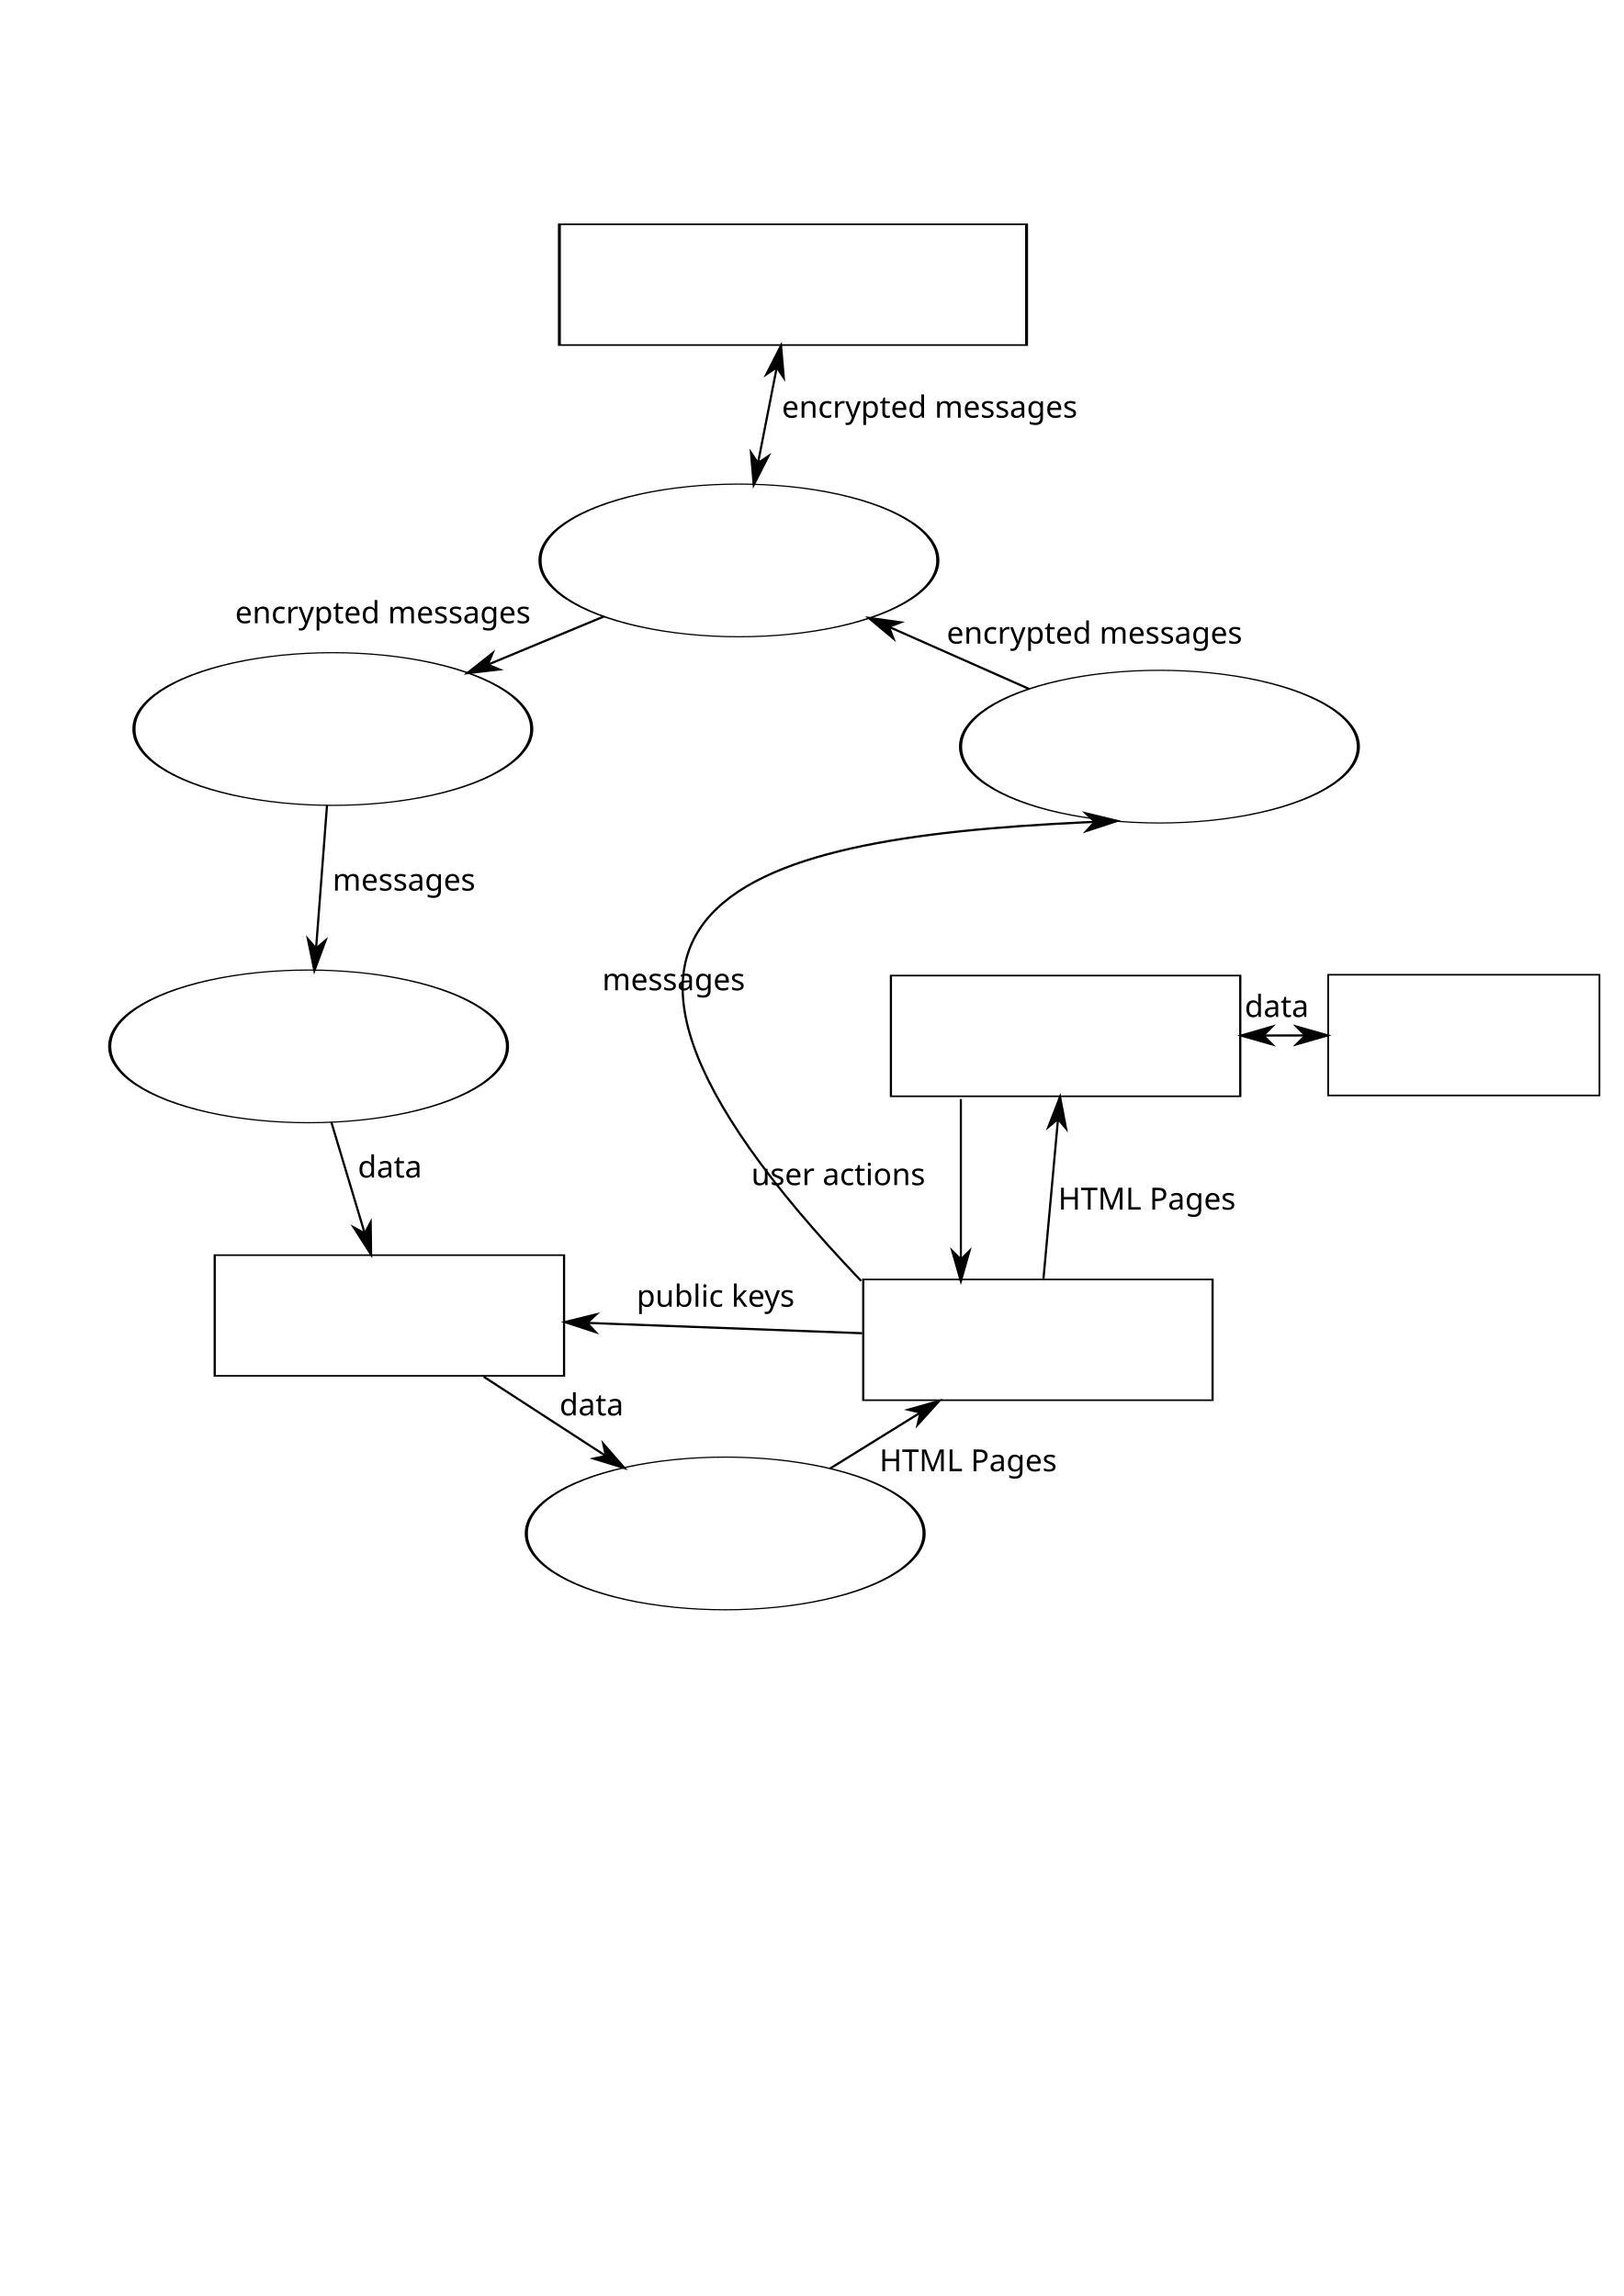
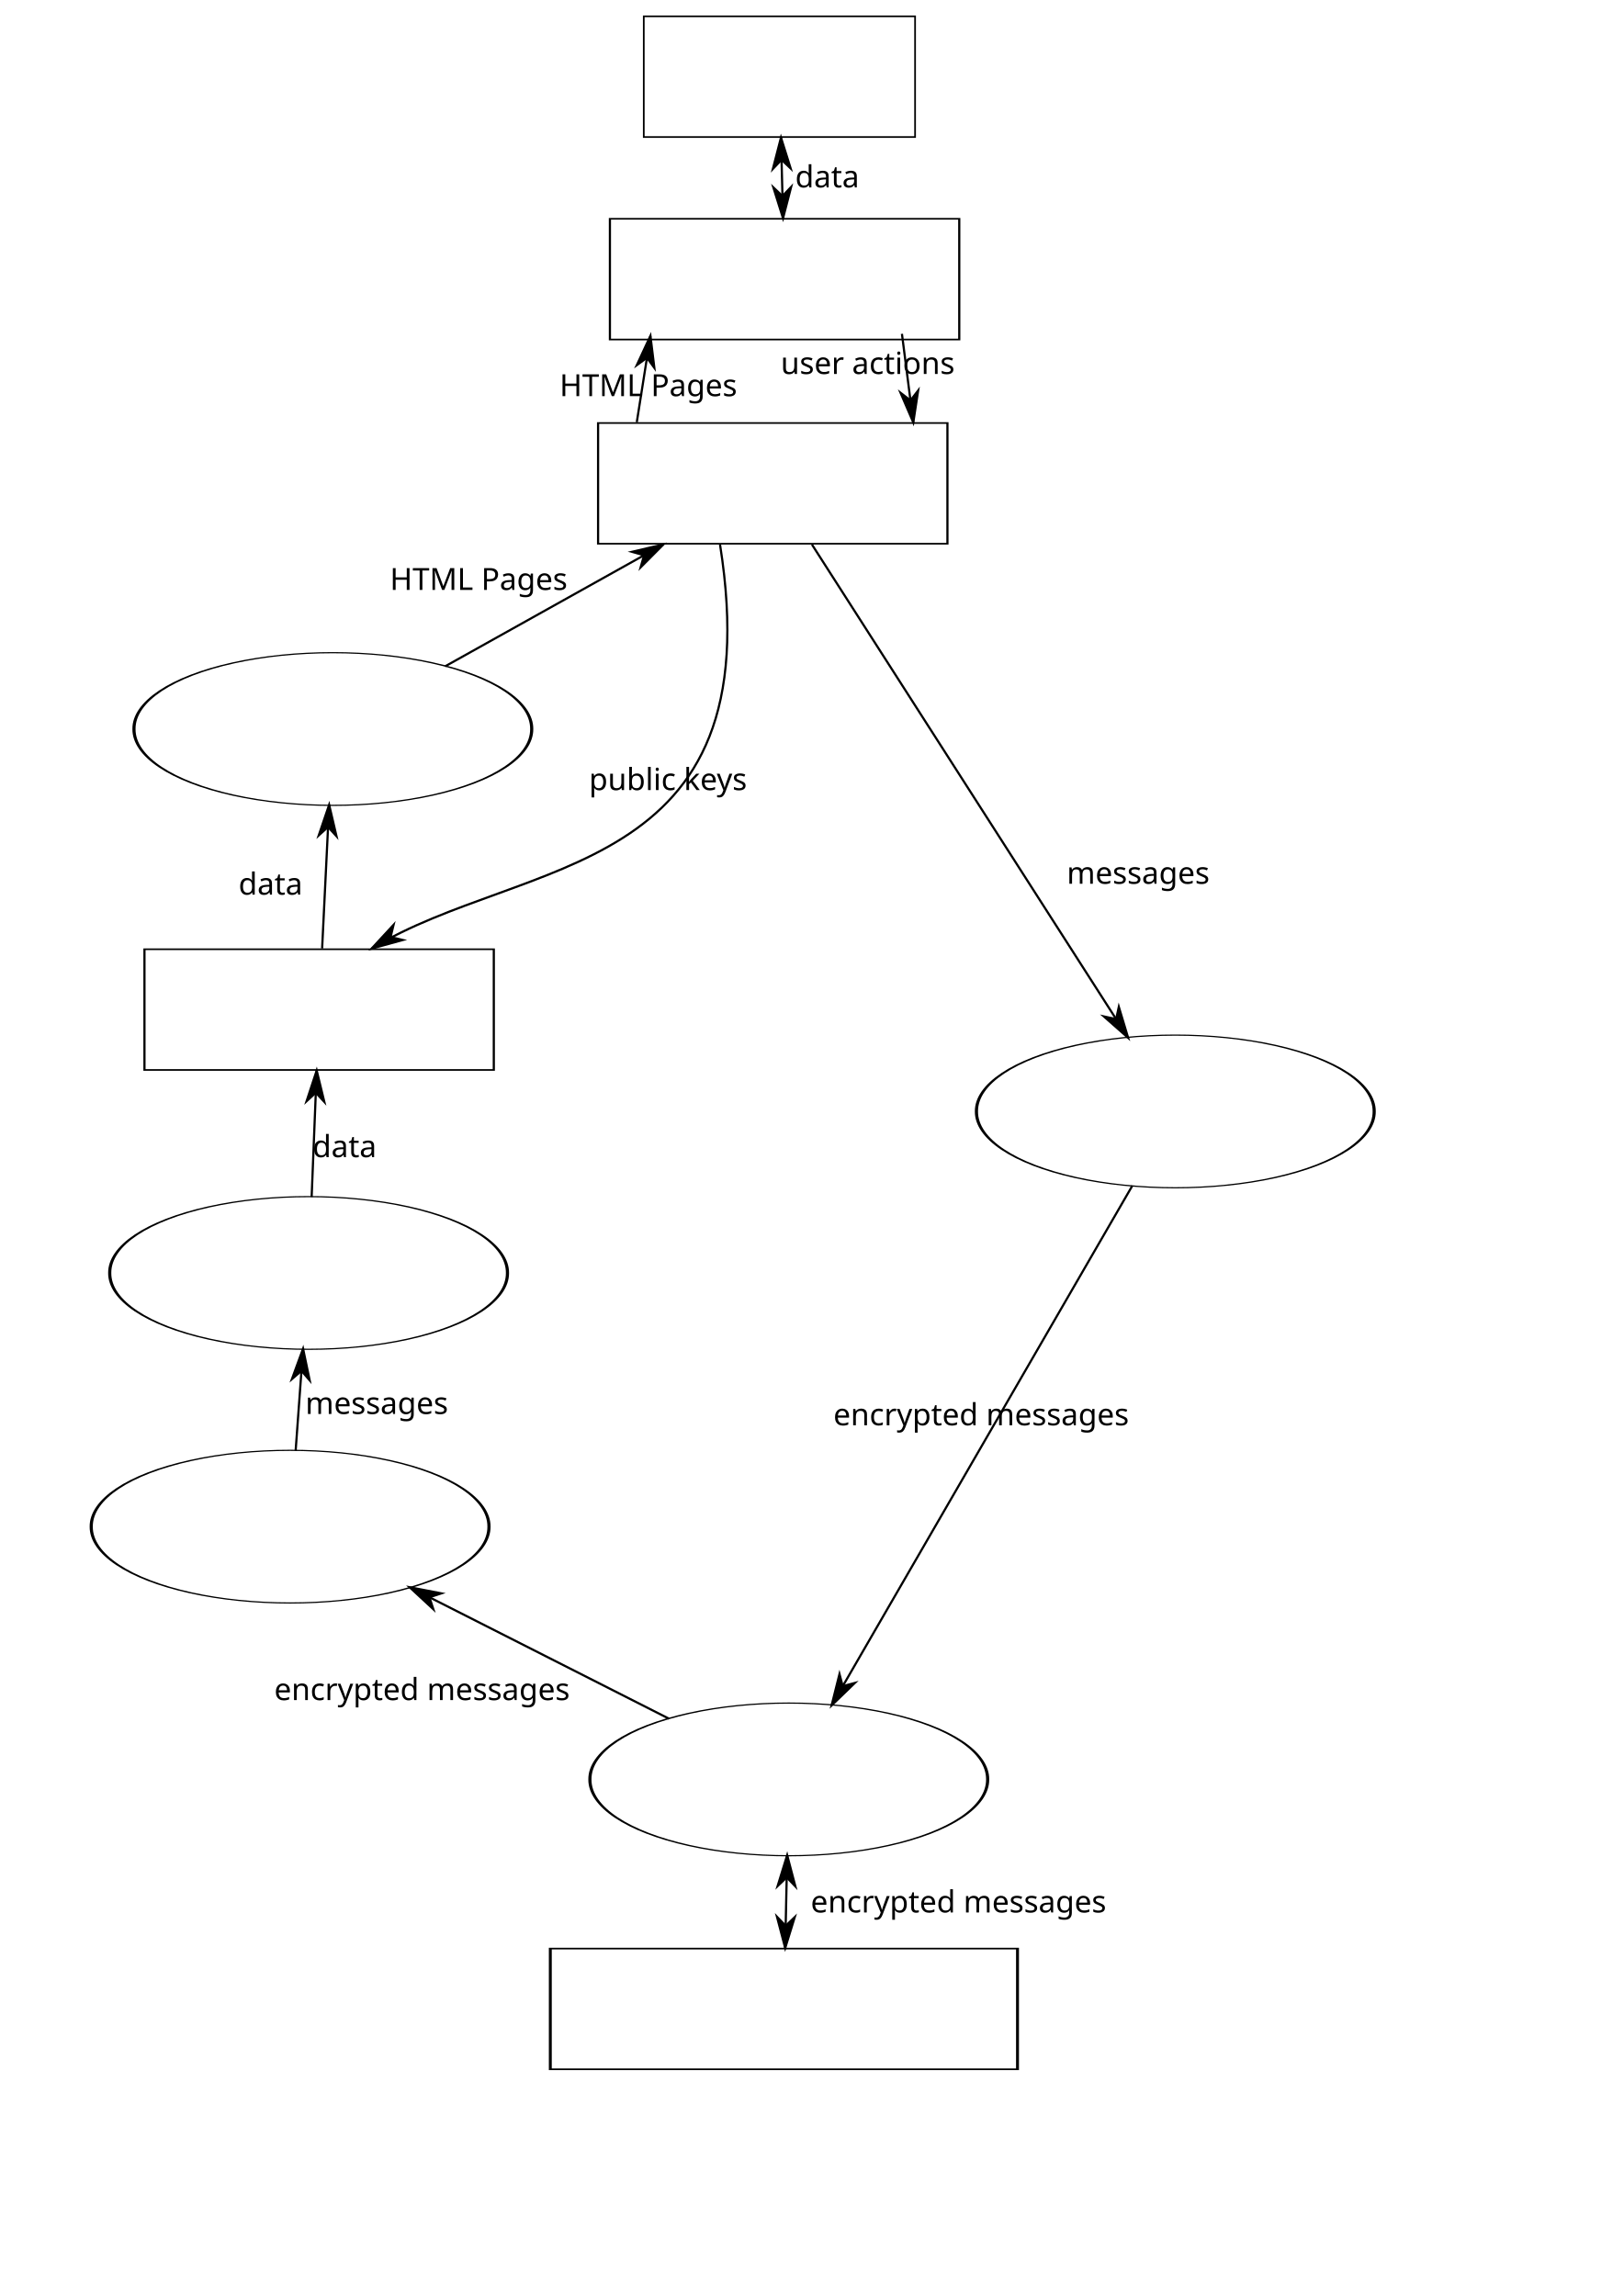
<svg xmlns="http://www.w3.org/2000/svg" width="744.094" height="1052.362" id="svg2" version="1.1">
  <defs id="defs4">
    <marker orient="auto" refY="0.0" refX="0.0" id="Arrow1Lstart" style="overflow:visible">
      <path id="path4067" d="M 0.0,0.0 L 5.0,-5.0 L -12.5,0.0 L 5.0,5.0 L 0.0,0.0 z " style="fill-rule:evenodd;stroke:#000000;stroke-width:1.0pt" transform="scale(0.8) translate(12.5,0)" />
    </marker>
    <marker orient="auto" refY="0.0" refX="0.0" id="Arrow1Lend" style="overflow:visible;">
      <path id="path4070" d="M 0.0,0.0 L 5.0,-5.0 L -12.5,0.0 L 5.0,5.0 L 0.0,0.0 z " style="fill-rule:evenodd;stroke:#000000;stroke-width:1.0pt;" transform="scale(0.8) rotate(180) translate(12.5,0)" />
    </marker>
  </defs>
  <g id="layer1">
-     <path style="fill:none;fill-rule:evenodd;stroke:#000000;stroke-width:1px;stroke-linecap:butt;stroke-linejoin:miter;stroke-opacity:1" id="path2985" d="m 236.376,311.415 a 63.135,64.145 0 1 1 -126.269,0 63.135,64.145 0 1 1 126.269,0 z" transform="matrix(1.443559,0,0,0.5432782,88.54198,87.68005)" />
+     <path style="fill:none;stroke:#000000;stroke-width:1px;stroke-linecap:butt;stroke-linejoin:miter;stroke-opacity:1" id="path2985" d="m 236.376,311.415 a 63.135,64.145 0 1 1 -126.269,0 63.135,64.145 0 1 1 126.269,0 z" transform="matrix(1.443559,0,0,0.5432782,111.3893,646.4)" />
    <path style="fill:none;stroke:#000000;stroke-width:1px;stroke-linecap:butt;stroke-linejoin:miter;stroke-opacity:1" id="path2985-7" d="m 236.376,311.415 a 63.135,64.145 0 1 1 -126.269,0 63.135,64.145 0 1 1 126.269,0 z" transform="matrix(1.443559,0,0,0.5432782,-97.55079,164.9586)" />
-     <path style="fill:none;stroke:#000000;stroke-width:1px;stroke-linecap:butt;stroke-linejoin:miter;stroke-opacity:1" id="path2985-8" d="m 236.376,311.415 a 63.135,64.145 0 1 1 -126.269,0 63.135,64.145 0 1 1 126.269,0 z" transform="matrix(1.443559,0,0,0.5432782,281.2564,173.0398)" />
-     <path style="fill:none;stroke:#000000;stroke-width:1px;stroke-linecap:butt;stroke-linejoin:miter;stroke-opacity:1" id="path2985-9" d="m 236.376,311.415 a 63.135,64.145 0 1 1 -126.269,0 63.135,64.145 0 1 1 126.269,0 z" transform="matrix(1.443559,0,0,0.5432782,-108.6625,310.4205)" />
-     <path style="fill:none;stroke:#000000;stroke-width:1px;stroke-linecap:butt;stroke-linejoin:miter;stroke-opacity:1" id="path2985-4" d="m 236.376,311.415 a 63.135,64.145 0 1 1 -126.269,0 63.135,64.145 0 1 1 126.269,0 z" transform="matrix(1.443559,0,0,0.5432782,82.25637,533.6643)" />
-     <flowRoot xml:space="preserve" id="flowRoot3057" style="font-size:40px;font-style:normal;font-weight:normal;line-height:125%;letter-spacing:0px;word-spacing:0px;fill:#000000;fill-opacity:1;stroke:none;font-family:Sans" transform="translate(-11.42364,12.98141)">
+     <path style="fill:none;stroke:#000000;stroke-width:1px;stroke-linecap:butt;stroke-linejoin:miter;stroke-opacity:1" id="path2985-8" d="m 236.376,311.415 a 63.135,64.145 0 1 1 -126.269,0 63.135,64.145 0 1 1 126.269,0 z" transform="matrix(1.443559,0,0,0.5432782,288.526,340.2404)" />
+     <path style="fill:none;stroke:#000000;stroke-width:1px;stroke-linecap:butt;stroke-linejoin:miter;stroke-opacity:1" id="path2985-9" d="m 236.376,311.415 a 63.135,64.145 0 1 1 -126.269,0 63.135,64.145 0 1 1 126.269,0 z" transform="matrix(1.443559,0,0,0.5432782,-108.6625,414.2718)" />
+     <path style="fill:none;stroke:#000000;stroke-width:1px;stroke-linecap:butt;stroke-linejoin:miter;stroke-opacity:1" id="path2985-4" d="m 236.376,311.415 a 63.135,64.145 0 1 1 -126.269,0 63.135,64.145 0 1 1 126.269,0 z" transform="matrix(1.443559,0,0,0.5432782,-117.1381,530.5487)" />
+     <flowRoot xml:space="preserve" id="flowRoot3057" style="font-size:40px;font-style:normal;font-weight:normal;line-height:125%;letter-spacing:0px;word-spacing:0px;fill:#000000;fill-opacity:1;stroke:none;font-family:Sans" transform="translate(14.53918,569.6243)">
      <flowRegion id="flowRegion3059">
        <rect id="rect3061" width="161.267" height="35.968" x="271.731" y="229.088" />
      </flowRegion>
      <flowPara style="font-size:24px" id="flowPara3065">Route via Tor</flowPara>
    </flowRoot>
-     <flowRoot xml:space="preserve" id="flowRoot3057-7" style="font-size:40px;font-style:normal;font-weight:normal;line-height:125%;letter-spacing:0px;word-spacing:0px;fill:#000000;fill-opacity:1;stroke:none;font-family:Sans;text-anchor:middle;text-align:center" transform="translate(-199.1213,89.12354)">
+     <flowRoot xml:space="preserve" id="flowRoot3057-7" style="font-size:40px;font-style:normal;font-weight:normal;text-align:center;line-height:125%;letter-spacing:0px;word-spacing:0px;text-anchor:middle;fill:#000000;fill-opacity:1;stroke:none;font-family:Sans" transform="translate(-219.8915,451.5645)">
      <flowRegion id="flowRegion3059-6">
-         <rect id="rect3061-4" width="161.267" height="35.968" x="271.731" y="229.088" style="text-anchor:middle;text-align:center" />
+         <rect id="rect3061-4" width="161.267" height="35.968" x="271.731" y="229.088" style="text-align:center;text-anchor:middle" />
      </flowRegion>
-       <flowPara style="font-size:24px;text-anchor:middle;text-align:center" id="flowPara3065-4">Decrypt</flowPara>
+       <flowPara style="font-size:24px;text-align:center;text-anchor:middle" id="flowPara3065-4">Decrypt</flowPara>
    </flowRoot>
-     <flowRoot xml:space="preserve" id="flowRoot3057-1" style="font-size:40px;font-style:normal;font-weight:normal;line-height:125%;letter-spacing:0px;word-spacing:0px;fill:#000000;fill-opacity:1;stroke:none;font-family:Sans" transform="translate(-165.3696,235.5539)">
+     <flowRoot xml:space="preserve" id="flowRoot3057-1" style="font-size:40px;font-style:normal;font-weight:normal;line-height:125%;letter-spacing:0px;word-spacing:0px;fill:#000000;fill-opacity:1;stroke:none;font-family:Sans" transform="translate(-165.3696,339.4051)">
      <flowRegion id="flowRegion3059-5">
        <rect id="rect3061-0" width="161.267" height="35.968" x="271.731" y="229.088" />
      </flowRegion>
      <flowPara style="font-size:24px" id="flowPara3065-9">Parse</flowPara>
    </flowRoot>
-     <flowRoot xml:space="preserve" id="flowRoot3057-2" style="font-size:40px;font-style:normal;font-weight:normal;line-height:125%;letter-spacing:0px;word-spacing:0px;fill:#000000;fill-opacity:1;stroke:none;font-family:Sans" transform="translate(-4.400091,458.526)">
+     <flowRoot xml:space="preserve" id="flowRoot3057-2" style="font-size:40px;font-style:normal;font-weight:normal;line-height:125%;letter-spacing:0px;word-spacing:0px;fill:#000000;fill-opacity:1;stroke:none;font-family:Sans" transform="translate(-189.2554,90.89247)">
      <flowRegion id="flowRegion3059-9">
        <rect id="rect3061-42" width="139.977" height="33.372" x="271.731" y="229.088" />
      </flowRegion>
      <flowPara style="font-size:24px" id="flowPara3065-8">GUI Render</flowPara>
    </flowRoot>
-     <flowRoot xml:space="preserve" id="flowRoot3057-8" style="font-size:40px;font-style:normal;font-weight:normal;text-align:center;line-height:125%;letter-spacing:0px;word-spacing:0px;text-anchor:middle;fill:#000000;fill-opacity:1;stroke:none;font-family:Sans" transform="translate(78.27935,353.4334)">
+     <flowRoot xml:space="preserve" id="flowRoot3057-8" style="font-size:40px;font-style:normal;font-weight:normal;text-align:center;line-height:125%;letter-spacing:0px;word-spacing:0px;text-anchor:middle;fill:#000000;fill-opacity:1;stroke:none;font-family:Sans" transform="translate(-43.22665,-39.12447)">
      <flowRegion id="flowRegion3059-8">
        <rect id="rect3061-08" width="243.513" height="74.154" x="271.731" y="229.088" style="text-align:center;text-anchor:middle" />
      </flowRegion>
      <flowPara style="font-size:24px;text-align:center;text-anchor:middle" id="flowPara3135">local</flowPara>
      <flowPara style="font-size:24px;text-align:center;text-anchor:middle" id="flowPara6935">HTTP server</flowPara>
    </flowRoot>
-     <flowRoot xml:space="preserve" id="flowRoot3057-6" style="font-size:40px;font-style:normal;font-weight:normal;text-align:center;line-height:125%;letter-spacing:0px;word-spacing:0px;text-anchor:middle;fill:#000000;fill-opacity:1;stroke:none;font-family:Sans" transform="translate(178.7146,95.25006)">
+     <flowRoot xml:space="preserve" id="flowRoot3057-6" style="font-size:40px;font-style:normal;font-weight:normal;text-align:center;line-height:125%;letter-spacing:0px;word-spacing:0px;text-anchor:middle;fill:#000000;fill-opacity:1;stroke:none;font-family:Sans" transform="translate(185.9842,262.4506)">
      <flowRegion id="flowRegion3059-51">
        <rect id="rect3061-3" width="161.267" height="35.968" x="271.731" y="229.088" style="text-align:center;text-anchor:middle" />
      </flowRegion>
      <flowPara style="font-size:24px;text-align:center;text-anchor:middle" id="flowPara3065-1">Encrypt</flowPara>
    </flowRoot>
-     <path style="font-size:medium;font-style:normal;font-variant:normal;font-weight:normal;font-stretch:normal;text-indent:0;text-align:start;text-decoration:none;line-height:normal;letter-spacing:normal;word-spacing:normal;text-transform:none;direction:ltr;block-progression:tb;writing-mode:lr-tb;text-anchor:start;baseline-shift:baseline;color:#000000;fill-opacity:1;stroke:none;stroke-width:1;marker:none;visibility:visible;display:inline;overflow:visible;enable-background:accumulate;font-family:Sans;-inkscape-font-specification:Sans" d="m 407.781,446.773 0,0.377 0,55.326 0,0.377 0.5,0 160.094,0 0.5,0 0,-0.377 0,-55.326 0,-0.377 -0.5,0 -160.094,0 -0.5,0 z m 1,0.753 159.094,0 0,54.572 -159.094,0 0,-54.572 z" id="rect3162" />
-     <flowRoot xml:space="preserve" id="flowRoot3057-0" style="font-size:40px;font-style:normal;font-weight:normal;line-height:125%;letter-spacing:0px;word-spacing:0px;fill:#000000;fill-opacity:1;stroke:none;font-family:Sans" transform="translate(161.0905,228.1655)">
+     <path style="font-size:medium;font-style:normal;font-variant:normal;font-weight:normal;font-stretch:normal;text-indent:0;text-align:start;text-decoration:none;line-height:normal;letter-spacing:normal;word-spacing:normal;text-transform:none;direction:ltr;block-progression:tb;writing-mode:lr-tb;text-anchor:start;baseline-shift:baseline;color:#000000;fill-opacity:1;stroke:none;stroke-width:1;marker:none;visibility:visible;display:inline;overflow:visible;enable-background:accumulate;font-family:Sans;-inkscape-font-specification:Sans" d="m 279.006,99.909 0,0.377 0,55.326 0,0.377 0.5,0 160.094,0 0.5,0 0,-0.377 0,-55.326 0,-0.377 -0.5,0 -160.094,0 -0.5,0 z m 1,0.753 159.094,0 0,54.572 -159.094,0 0,-54.572 z" id="rect3162" />
+     <flowRoot xml:space="preserve" id="flowRoot3057-0" style="font-size:40px;font-style:normal;font-weight:normal;line-height:125%;letter-spacing:0px;word-spacing:0px;fill:#000000;fill-opacity:1;stroke:none;font-family:Sans" transform="translate(32.3149,-118.6978)">
      <flowRegion id="flowRegion3059-1">
        <rect id="rect3061-00" width="161.267" height="35.968" x="271.731" y="229.088" />
      </flowRegion>
      <flowPara style="font-size:24px" id="flowPara3065-2">Browser</flowPara>
    </flowRoot>
-     <path style="font-size:medium;font-style:normal;font-variant:normal;font-weight:normal;font-stretch:normal;text-indent:0;text-align:start;text-decoration:none;line-height:normal;letter-spacing:normal;word-spacing:normal;text-transform:none;direction:ltr;block-progression:tb;writing-mode:lr-tb;text-anchor:start;baseline-shift:baseline;color:#000000;fill-opacity:1;stroke:none;stroke-width:1;marker:none;visibility:visible;display:inline;overflow:visible;enable-background:accumulate;font-family:Sans;-inkscape-font-specification:Sans" d="m 97.898,574.907 0,0.377 0,55.326 0,0.377 0.5,0 160.094,0 0.5,0 0,-0.377 0,-55.326 0,-0.377 -0.5,0 -160.094,0 -0.5,0 z m 1,0.753 159.094,0 0,54.572 -159.094,0 0,-54.572 z" id="rect3162-4" />
-     <flowRoot xml:space="preserve" id="flowRoot3057-0-2" style="font-size:40px;font-style:normal;font-weight:normal;line-height:125%;letter-spacing:0px;word-spacing:0px;fill:#000000;fill-opacity:1;stroke:none;font-family:Sans" transform="translate(-148.7932,356.2996)">
+     <path style="font-size:medium;font-style:normal;font-variant:normal;font-weight:normal;font-stretch:normal;text-indent:0;text-align:start;text-decoration:none;line-height:normal;letter-spacing:normal;word-spacing:normal;text-transform:none;direction:ltr;block-progression:tb;writing-mode:lr-tb;text-anchor:start;baseline-shift:baseline;color:#000000;fill-opacity:1;stroke:none;stroke-width:1;marker:none;visibility:visible;display:inline;overflow:visible;enable-background:accumulate;font-family:Sans;-inkscape-font-specification:Sans" d="m 65.704,434.708 0,0.377 0,55.326 0,0.377 0.5,0 160.094,0 0.5,0 0,-0.377 0,-55.326 0,-0.377 -0.5,0 -160.094,0 -0.5,0 z m 1,0.753 159.094,0 0,54.572 -159.094,0 0,-54.572 z" id="rect3162-4" />
+     <flowRoot xml:space="preserve" id="flowRoot3057-0-2" style="font-size:40px;font-style:normal;font-weight:normal;line-height:125%;letter-spacing:0px;word-spacing:0px;fill:#000000;fill-opacity:1;stroke:none;font-family:Sans" transform="translate(-180.9871,216.1004)">
      <flowRegion id="flowRegion3059-1-8">
        <rect id="rect3061-00-1" width="161.267" height="35.968" x="271.731" y="229.088" />
      </flowRegion>
      <flowPara style="font-size:24px" id="flowPara3065-2-0">Database</flowPara>
    </flowRoot>
-     <path style="font-size:medium;font-style:normal;font-variant:normal;font-weight:normal;font-stretch:normal;text-indent:0;text-align:start;text-decoration:none;line-height:normal;letter-spacing:normal;word-spacing:normal;text-transform:none;direction:ltr;block-progression:tb;writing-mode:lr-tb;text-anchor:start;baseline-shift:baseline;color:#000000;fill-opacity:1;stroke:none;stroke-width:1;marker:none;visibility:visible;display:inline;overflow:visible;enable-background:accumulate;font-family:Sans;-inkscape-font-specification:Sans" d="m 255.679,102.439 0,0.377 0,55.326 0,0.377 0.669,0 214.098,0 0.669,0 0,-0.377 0,-55.326 0,-0.377 -0.669,0 -214.098,0 -0.669,0 z m 1.337,0.753 212.76,0 0,54.572 -212.76,0 0,-54.572 z" id="rect3162-2" />
-     <flowRoot xml:space="preserve" id="flowRoot3057-0-7" style="font-size:40px;font-style:normal;font-weight:normal;line-height:125%;letter-spacing:0px;word-spacing:0px;fill:#000000;fill-opacity:1;stroke:none;font-family:Sans" transform="translate(-2.761681,-113.9655)">
+     <path style="font-size:medium;font-style:normal;font-variant:normal;font-weight:normal;font-stretch:normal;text-indent:0;text-align:start;text-decoration:none;line-height:normal;letter-spacing:normal;word-spacing:normal;text-transform:none;direction:ltr;block-progression:tb;writing-mode:lr-tb;text-anchor:start;baseline-shift:baseline;color:#000000;fill-opacity:1;stroke:none;stroke-width:1;marker:none;visibility:visible;display:inline;overflow:visible;enable-background:accumulate;font-family:Sans;-inkscape-font-specification:Sans" d="m 251.524,892.747 0,0.377 0,55.326 0,0.377 0.669,0 214.098,0 0.669,0 0,-0.377 0,-55.326 0,-0.377 -0.669,0 -214.098,0 -0.669,0 z m 1.337,0.753 212.76,0 0,54.572 -212.76,0 0,-54.572 z" id="rect3162-2" />
+     <flowRoot xml:space="preserve" id="flowRoot3057-0-7" style="font-size:40px;font-style:normal;font-weight:normal;line-height:125%;letter-spacing:0px;word-spacing:0px;fill:#000000;fill-opacity:1;stroke:none;font-family:Sans" transform="translate(-10.03128,677.3813)">
      <flowRegion id="flowRegion3059-1-2">
        <rect id="rect3061-00-9" width="205.327" height="30.094" x="271.731" y="229.088" />
      </flowRegion>
      <flowPara style="font-size:24px" id="flowPara3065-2-03">TurtleNet Server</flowPara>
    </flowRoot>
-     <path style="font-size:medium;font-style:normal;font-variant:normal;font-weight:normal;font-stretch:normal;text-indent:0;text-align:start;text-decoration:none;line-height:normal;letter-spacing:normal;word-spacing:normal;text-transform:none;direction:ltr;block-progression:tb;writing-mode:lr-tb;text-anchor:start;baseline-shift:baseline;color:#000000;fill-opacity:1;stroke:none;stroke-width:1;marker:none;visibility:visible;display:inline;overflow:visible;enable-background:accumulate;font-family:Sans;-inkscape-font-specification:Sans" d="m 608.264,446.397 0,0.377 0,55.326 0,0.377 0.388,0 124.334,0 0.388,0 0,-0.377 0,-55.326 0,-0.377 -0.388,0 -124.334,0 -0.388,0 z m 0.777,0.753 123.558,0 0,54.572 -123.558,0 0,-54.572 z" id="rect3162-29" />
-     <flowRoot xml:space="preserve" id="flowRoot3057-1-4" style="font-size:40px;font-style:normal;font-weight:normal;line-height:125%;letter-spacing:0px;word-spacing:0px;fill:#000000;fill-opacity:1;stroke:none;font-family:Sans" transform="translate(367.7487,230.7337)">
+     <path style="font-size:medium;font-style:normal;font-variant:normal;font-weight:normal;font-stretch:normal;text-indent:0;text-align:start;text-decoration:none;line-height:normal;letter-spacing:normal;word-spacing:normal;text-transform:none;direction:ltr;block-progression:tb;writing-mode:lr-tb;text-anchor:start;baseline-shift:baseline;color:#000000;fill-opacity:1;stroke:none;stroke-width:1;marker:none;visibility:visible;display:inline;overflow:visible;enable-background:accumulate;font-family:Sans;-inkscape-font-specification:Sans" d="m 294.633,7.107 0,0.377 0,55.326 0,0.377 0.388,0 124.334,0 0.388,0 0,-0.377 0,-55.326 0,-0.377 -0.388,0 -124.334,0 -0.388,0 z m 0.777,0.753 123.558,0 0,54.572 -123.558,0 0,-54.572 z" id="rect3162-29" />
+     <flowRoot xml:space="preserve" id="flowRoot3057-1-4" style="font-size:40px;font-style:normal;font-weight:normal;line-height:125%;letter-spacing:0px;word-spacing:0px;fill:#000000;fill-opacity:1;stroke:none;font-family:Sans" transform="translate(54.11785,-208.5572)">
      <flowRegion id="flowRegion3059-5-0">
        <rect id="rect3061-0-7" width="161.267" height="35.968" x="271.731" y="229.088" />
      </flowRegion>
      <flowPara style="font-size:24px" id="flowPara3065-9-8">User</flowPara>
    </flowRoot>
-     <path style="fill:none;stroke:#000000;stroke-width:1;stroke-linecap:butt;stroke-linejoin:miter;stroke-miterlimit:4;stroke-opacity:1;stroke-dasharray:none;marker-start:url(#Arrow1Lstart);marker-end:url(#Arrow1Lend)" d="m 357.901,158.518 -12.464,63.595" id="path3293" />
-     <path style="fill:none;stroke:#000000;stroke-width:1px;stroke-linecap:butt;stroke-linejoin:miter;stroke-opacity:1;marker-end:url(#Arrow1Lend)" d="m 276.892,282.501 -62.624,26.006" id="path4691" />
-     <path style="fill:none;stroke:#000000;stroke-width:1px;stroke-linecap:butt;stroke-linejoin:miter;stroke-opacity:1;marker-end:url(#Arrow1Lend)" d="m 149.872,368.978 -5.79,75.794" id="path4875" />
-     <path style="fill:none;stroke:#000000;stroke-width:1px;stroke-linecap:butt;stroke-linejoin:miter;stroke-opacity:1;marker-end:url(#Arrow1Lend)" d="m 151.815,514.23 18.213,60.677" id="path5059" />
-     <path style="fill:none;stroke:#000000;stroke-width:1px;stroke-linecap:butt;stroke-linejoin:miter;stroke-opacity:1;marker-end:url(#Arrow1Lend)" d="m 221.638,630.986 64.44,41.832" id="path5243" />
-     <path style="fill:none;stroke:#000000;stroke-width:1px;stroke-linecap:butt;stroke-linejoin:miter;stroke-opacity:1;marker-start:url(#Arrow1Lstart);marker-end:url(#Arrow1Lend)" d="m 568.875,474.647 39.389,-0.081" id="path5977" />
-     <path style="fill:none;stroke:#000000;stroke-width:1px;stroke-linecap:butt;stroke-linejoin:miter;stroke-opacity:1;marker-end:url(#Arrow1Lend)" d="m 471.784,315.846 -73.602,-32.601" id="path6533" />
-     <path style="font-size:medium;font-style:normal;font-variant:normal;font-weight:normal;font-stretch:normal;text-indent:0;text-align:start;text-decoration:none;line-height:normal;letter-spacing:normal;word-spacing:normal;text-transform:none;direction:ltr;block-progression:tb;writing-mode:lr-tb;text-anchor:start;baseline-shift:baseline;color:#000000;fill-opacity:1;stroke:none;stroke-width:1;marker:none;visibility:visible;display:inline;overflow:visible;enable-background:accumulate;font-family:Sans;-inkscape-font-specification:Sans" d="m 395.092,586.07 0,0.377 0,55.326 0,0.377 0.5,0 160.094,0 0.5,0 0,-0.377 0,-55.326 0,-0.377 -0.5,0 -160.094,0 -0.5,0 z m 1,0.753 159.094,0 0,54.572 -159.094,0 0,-54.572 z" id="rect3162-8" />
-     <path style="fill:none;stroke:#000000;stroke-width:1px;stroke-linecap:butt;stroke-linejoin:miter;stroke-opacity:1;marker-end:url(#Arrow1Lend)" d="M 380.229,673.194 430.36,642.149" id="path6937" />
-     <path style="fill:none;stroke:#000000;stroke-width:1px;stroke-linecap:butt;stroke-linejoin:miter;stroke-opacity:1;marker-end:url(#Arrow1Lend)" d="m 478.193,586.07 7.581,-83.218" id="path7123" />
-     <text xml:space="preserve" style="font-size:40px;font-style:normal;font-weight:normal;line-height:125%;letter-spacing:0px;word-spacing:0px;fill:#000000;fill-opacity:1;stroke:none;font-family:Sans" x="358.287" y="191.435" id="text7311">
-       <tspan id="tspan7313" x="358.287" y="191.435" style="font-size:14px">encrypted messages</tspan>
+     <path style="font-size:medium;font-style:normal;font-variant:normal;font-weight:normal;font-stretch:normal;text-indent:0;text-align:start;text-decoration:none;line-height:normal;letter-spacing:normal;word-spacing:normal;text-transform:none;direction:ltr;block-progression:tb;writing-mode:lr-tb;text-anchor:start;baseline-shift:baseline;color:#000000;fill-opacity:1;stroke:none;stroke-width:1;marker:none;visibility:visible;display:inline;overflow:visible;enable-background:accumulate;font-family:Sans;-inkscape-font-specification:Sans" d="m 273.586,193.512 0,0.377 0,55.326 0,0.377 0.5,0 160.094,0 0.5,0 0,-0.377 0,-55.326 0,-0.377 -0.5,0 -160.094,0 -0.5,0 z m 1,0.753 159.094,0 0,54.572 -159.094,0 0,-54.572 z" id="rect3162-8" />
+     <text xml:space="preserve" style="font-size:40px;font-style:normal;font-weight:normal;line-height:125%;letter-spacing:0px;word-spacing:0px;fill:#000000;fill-opacity:1;stroke:none;font-family:Sans" x="125.66" y="779.233" id="text7311">
+       <tspan id="tspan7313" x="125.66" y="779.233" style="font-size:14px">encrypted messages</tspan>
    </text>
-     <text xml:space="preserve" style="font-size:40px;font-style:normal;font-weight:normal;line-height:125%;letter-spacing:0px;word-spacing:0px;fill:#000000;fill-opacity:1;stroke:none;font-family:Sans" x="107.734" y="285.648" id="text7311-2">
-       <tspan id="tspan7313-8" x="107.734" y="285.648" style="font-size:14px">encrypted messages</tspan>
+     <text xml:space="preserve" style="font-size:40px;font-style:normal;font-weight:normal;line-height:125%;letter-spacing:0px;word-spacing:0px;fill:#000000;fill-opacity:1;stroke:none;font-family:Sans" x="371.517" y="876.562" id="text7311-2">
+       <tspan id="tspan7313-8" x="371.517" y="876.562" style="font-size:14px">encrypted messages</tspan>
    </text>
-     <text xml:space="preserve" style="font-size:40px;font-style:normal;font-weight:normal;line-height:125%;letter-spacing:0px;word-spacing:0px;fill:#000000;fill-opacity:1;stroke:none;font-family:Sans" x="433.827" y="294.995" id="text7311-4">
-       <tspan id="tspan7313-4" x="433.827" y="294.995" style="font-size:14px">encrypted messages</tspan>
+     <text xml:space="preserve" style="font-size:40px;font-style:normal;font-weight:normal;line-height:125%;letter-spacing:0px;word-spacing:0px;fill:#000000;fill-opacity:1;stroke:none;font-family:Sans" x="381.902" y="653.281" id="text7311-4">
+       <tspan id="tspan7313-4" x="381.902" y="653.281" style="font-size:14px">encrypted messages</tspan>
    </text>
-     <text xml:space="preserve" style="font-size:40px;font-style:normal;font-weight:normal;line-height:125%;letter-spacing:0px;word-spacing:0px;fill:#000000;fill-opacity:1;stroke:none;font-family:Sans" x="152.391" y="408.192" id="text7311-28">
-       <tspan id="tspan7313-2" x="152.391" y="408.192" style="font-size:14px">messages</tspan>
+     <text xml:space="preserve" style="font-size:40px;font-style:normal;font-weight:normal;line-height:125%;letter-spacing:0px;word-spacing:0px;fill:#000000;fill-opacity:1;stroke:none;font-family:Sans" x="488.869" y="405.077" id="text7311-28">
+       <tspan id="tspan7313-2" x="488.869" y="405.077" style="font-size:14px">messages</tspan>
    </text>
-     <text xml:space="preserve" style="font-size:40px;font-style:normal;font-weight:normal;line-height:125%;letter-spacing:0px;word-spacing:0px;fill:#000000;fill-opacity:1;stroke:none;font-family:Sans" x="163.981" y="539.724" id="text7311-28-6">
-       <tspan id="tspan7313-2-5" x="163.981" y="539.724" style="font-size:14px">data</tspan>
+     <text xml:space="preserve" style="font-size:40px;font-style:normal;font-weight:normal;line-height:125%;letter-spacing:0px;word-spacing:0px;fill:#000000;fill-opacity:1;stroke:none;font-family:Sans" x="143.211" y="530.378" id="text7311-28-6">
+       <tspan id="tspan7313-2-5" x="143.211" y="530.378" style="font-size:14px">data</tspan>
    </text>
-     <text xml:space="preserve" style="font-size:40px;font-style:normal;font-weight:normal;line-height:125%;letter-spacing:0px;word-spacing:0px;fill:#000000;fill-opacity:1;stroke:none;font-family:Sans" x="256.409" y="648.768" id="text7311-28-3">
-       <tspan id="tspan7313-2-6" x="256.409" y="648.768" style="font-size:14px">data</tspan>
+     <text xml:space="preserve" style="font-size:40px;font-style:normal;font-weight:normal;line-height:125%;letter-spacing:0px;word-spacing:0px;fill:#000000;fill-opacity:1;stroke:none;font-family:Sans" x="364.414" y="85.894" id="text7311-28-3">
+       <tspan id="tspan7313-2-6" x="364.414" y="85.894" style="font-size:14px">data</tspan>
    </text>
-     <text xml:space="preserve" style="font-size:40px;font-style:normal;font-weight:normal;line-height:125%;letter-spacing:0px;word-spacing:0px;fill:#000000;fill-opacity:1;stroke:none;font-family:Sans" x="402.996" y="674.37" id="text7311-28-3-5">
-       <tspan id="tspan7313-2-6-6" x="402.996" y="674.37" style="font-size:14px">HTML Pages</tspan>
+     <text xml:space="preserve" style="font-size:40px;font-style:normal;font-weight:normal;line-height:125%;letter-spacing:0px;word-spacing:0px;fill:#000000;fill-opacity:1;stroke:none;font-family:Sans" x="178.677" y="270.389" id="text7311-28-3-5">
+       <tspan id="tspan7313-2-6-6" x="178.677" y="270.389" style="font-size:14px">HTML Pages</tspan>
    </text>
-     <text xml:space="preserve" style="font-size:40px;font-style:normal;font-weight:normal;line-height:125%;letter-spacing:0px;word-spacing:0px;fill:#000000;fill-opacity:1;stroke:none;font-family:Sans" x="484.908" y="554.407" id="text7311-28-3-5-4">
-       <tspan id="tspan7313-2-6-6-5" x="484.908" y="554.407" style="font-size:14px">HTML Pages</tspan>
+     <text xml:space="preserve" style="font-size:40px;font-style:normal;font-weight:normal;line-height:125%;letter-spacing:0px;word-spacing:0px;fill:#000000;fill-opacity:1;stroke:none;font-family:Sans" x="256.435" y="181.581" id="text7311-28-3-5-4">
+       <tspan id="tspan7313-2-6-6-5" x="256.435" y="181.581" style="font-size:14px">HTML Pages</tspan>
    </text>
-     <text xml:space="preserve" style="font-size:40px;font-style:normal;font-weight:normal;line-height:125%;letter-spacing:0px;word-spacing:0px;fill:#000000;fill-opacity:1;stroke:none;font-family:Sans" x="570.412" y="466.134" id="text7311-28-3-5-6">
-       <tspan id="tspan7313-2-6-6-8" x="570.412" y="466.134" style="font-size:14px">data</tspan>
+     <text xml:space="preserve" style="font-size:40px;font-style:normal;font-weight:normal;line-height:125%;letter-spacing:0px;word-spacing:0px;fill:#000000;fill-opacity:1;stroke:none;font-family:Sans" x="109.312" y="410.054" id="text7311-28-3-5-6">
+       <tspan id="tspan7313-2-6-6-8" x="109.312" y="410.054" style="font-size:14px">data</tspan>
    </text>
-     <text xml:space="preserve" style="font-size:40px;font-style:normal;font-weight:normal;line-height:125%;letter-spacing:0px;word-spacing:0px;fill:#000000;fill-opacity:1;stroke:none;font-family:Sans" x="291.718" y="598.919" id="text7311-28-53">
-       <tspan id="tspan7313-2-8" x="291.718" y="598.919" style="font-size:14px">public keys</tspan>
+     <text xml:space="preserve" style="font-size:40px;font-style:normal;font-weight:normal;line-height:125%;letter-spacing:0px;word-spacing:0px;fill:#000000;fill-opacity:1;stroke:none;font-family:Sans" x="269.909" y="362.138" id="text7311-28-53">
+       <tspan id="tspan7313-2-8" x="269.909" y="362.138" style="font-size:14px">public keys</tspan>
    </text>
-     <path style="fill:none;stroke:#000000;stroke-width:0.978px;stroke-linecap:butt;stroke-linejoin:miter;stroke-opacity:1;marker-start:none;marker-end:url(#Arrow1Lend)" d="m 440.329,503.749 0,83.36" id="path3206" />
-     <path style="fill:none;stroke:#000000;stroke-width:1px;stroke-linecap:butt;stroke-linejoin:miter;stroke-opacity:1;marker-end:url(#Arrow1Lend)" d="M 395.092,611.084 258.991,605.972" id="path4908" />
-     <text xml:space="preserve" style="font-size:40px;font-style:normal;font-weight:normal;text-align:center;line-height:125%;letter-spacing:0px;word-spacing:0px;text-anchor:middle;fill:#000000;fill-opacity:1;stroke:none;font-family:Sans" x="410.156" y="543.199" id="text7311-28-53-0">
-       <tspan x="410.156" y="543.199" style="font-size:14px;text-align:center;text-anchor:middle" id="tspan5299">user actions</tspan>
+     <text xml:space="preserve" style="font-size:40px;font-style:normal;font-weight:normal;text-align:center;line-height:125%;letter-spacing:0px;word-spacing:0px;text-anchor:middle;fill:#000000;fill-opacity:1;stroke:none;font-family:Sans" x="423.656" y="171.412" id="text7311-28-53-0">
+       <tspan x="423.656" y="171.412" style="font-size:14px;text-align:center;text-anchor:middle" id="tspan5299">user actions</tspan>
    </text>
-     <path style="fill:none;stroke:#000000;stroke-width:1px;stroke-linecap:butt;stroke-linejoin:miter;stroke-opacity:1;marker-mid:none;marker-end:url(#Arrow1Lend)" d="M 394.635,587.108 C 222.191,406.555 351.975,382.521 511.797,376.27" id="path3288" />
-     <text xml:space="preserve" style="font-size:40px;font-style:normal;font-weight:normal;line-height:125%;letter-spacing:0px;word-spacing:0px;fill:#000000;fill-opacity:1;stroke:none;font-family:Sans" x="275.974" y="453.887" id="text7311-4-4">
-       <tspan id="tspan7313-4-5" x="275.974" y="453.887" style="font-size:14px">messages</tspan>
+     <text xml:space="preserve" style="font-size:40px;font-style:normal;font-weight:normal;line-height:125%;letter-spacing:0px;word-spacing:0px;fill:#000000;fill-opacity:1;stroke:none;font-family:Sans" x="139.928" y="648.089" id="text7311-4-4">
+       <tspan id="tspan7313-4-5" x="139.928" y="648.089" style="font-size:14px">messages</tspan>
    </text>
+     <path style="fill:none;stroke:#000000;stroke-width:1px;stroke-linecap:butt;stroke-linejoin:miter;stroke-opacity:1;marker-start:url(#Arrow1Lstart);marker-end:url(#Arrow1Lend)" d="M 358.838,99.909 357.903,63.186" id="path4461" />
+     <path style="fill:none;stroke:#000000;stroke-width:1px;stroke-linecap:butt;stroke-linejoin:miter;stroke-opacity:1;marker-start:url(#Arrow1Lstart);display:inline" d="m 418.521,193.512 -5.193,-40.502" id="path4833" />
+     <path style="fill:none;stroke:#000000;stroke-width:1px;stroke-linecap:butt;stroke-linejoin:miter;stroke-opacity:1;marker-start:url(#Arrow1Lstart);display:inline" d="m 298.053,154.049 -6.231,39.464" id="path4835" />
+     <path style="fill:none;stroke:#000000;stroke-width:1px;stroke-linecap:butt;stroke-linejoin:miter;stroke-opacity:1;marker-mid:none;marker-end:url(#Arrow1Lend)" d="M 372.101,249.591 516.915,475.571" id="path5209" />
+     <path style="fill:none;stroke:#000000;stroke-width:1px;stroke-linecap:butt;stroke-linejoin:miter;stroke-opacity:1;marker-end:url(#Arrow1Lend)" d="M 329.966,249.591 C 354.423,403.625 239.917,392.406 170.417,434.708" id="path5763" />
+     <path style="fill:none;stroke:#000000;stroke-width:1px;stroke-linecap:butt;stroke-linejoin:miter;stroke-opacity:1;marker-start:url(#Arrow1Lstart)" d="M 303.927,249.591 204.024,305.386" id="path5949" />
+     <path style="fill:none;stroke:#000000;stroke-width:1px;stroke-linecap:butt;stroke-linejoin:miter;stroke-opacity:1;marker-end:url(#Arrow1Lend)" d="m 147.62,434.708 3.211,-65.721" id="path6135" />
+     <path style="fill:none;stroke:#000000;stroke-width:1px;stroke-linecap:butt;stroke-linejoin:miter;stroke-opacity:1;marker-end:url(#Arrow1Lend)" d="m 142.815,548.613 2.313,-57.826" id="path6321" />
+     <path style="fill:none;stroke:#000000;stroke-width:1px;stroke-linecap:butt;stroke-linejoin:miter;stroke-opacity:1;marker-end:url(#Arrow1Lend)" d="m 135.485,664.899 3.397,-46.607" id="path6507" />
+     <path style="fill:none;stroke:#000000;stroke-width:1px;stroke-linecap:butt;stroke-linejoin:miter;stroke-opacity:1;marker-end:url(#Arrow1Lend)" d="M 306.589,787.762 187.83,727.557" id="path6695" />
+     <path style="fill:none;stroke:#000000;stroke-width:1px;stroke-linecap:butt;stroke-linejoin:miter;stroke-opacity:1;marker-end:url(#Arrow1Lend)" d="M 518.919,543.458 381.164,781.552" id="path6881" />
+     <path style="fill:none;stroke:#000000;stroke-width:1px;stroke-linecap:butt;stroke-linejoin:miter;stroke-opacity:1;marker-start:url(#Arrow1Lstart);marker-end:url(#Arrow1Lend)" d="m 360.734,850.432 -0.897,42.315" id="path7067" />
  </g>
</svg>
